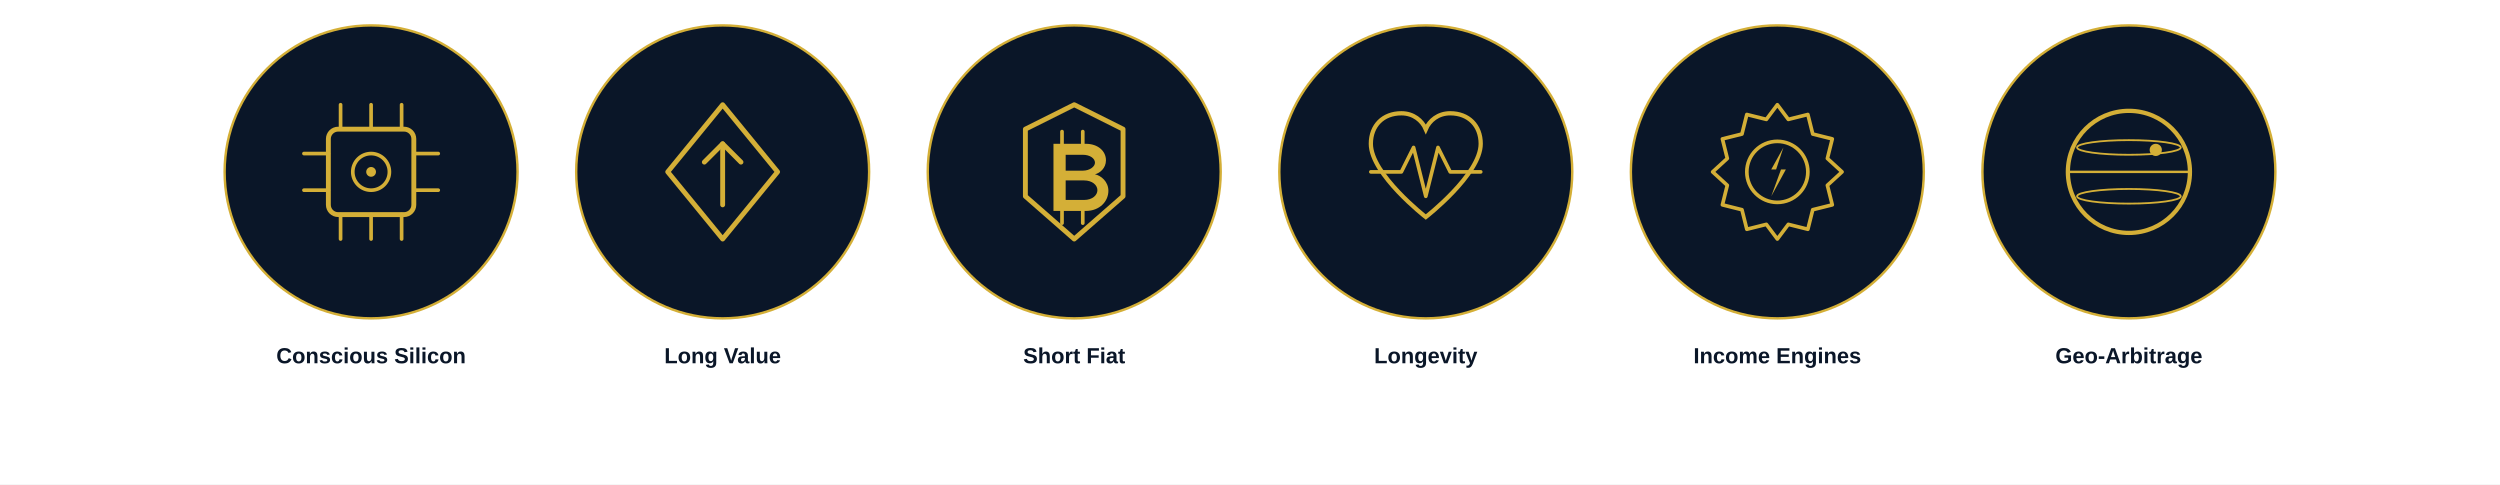
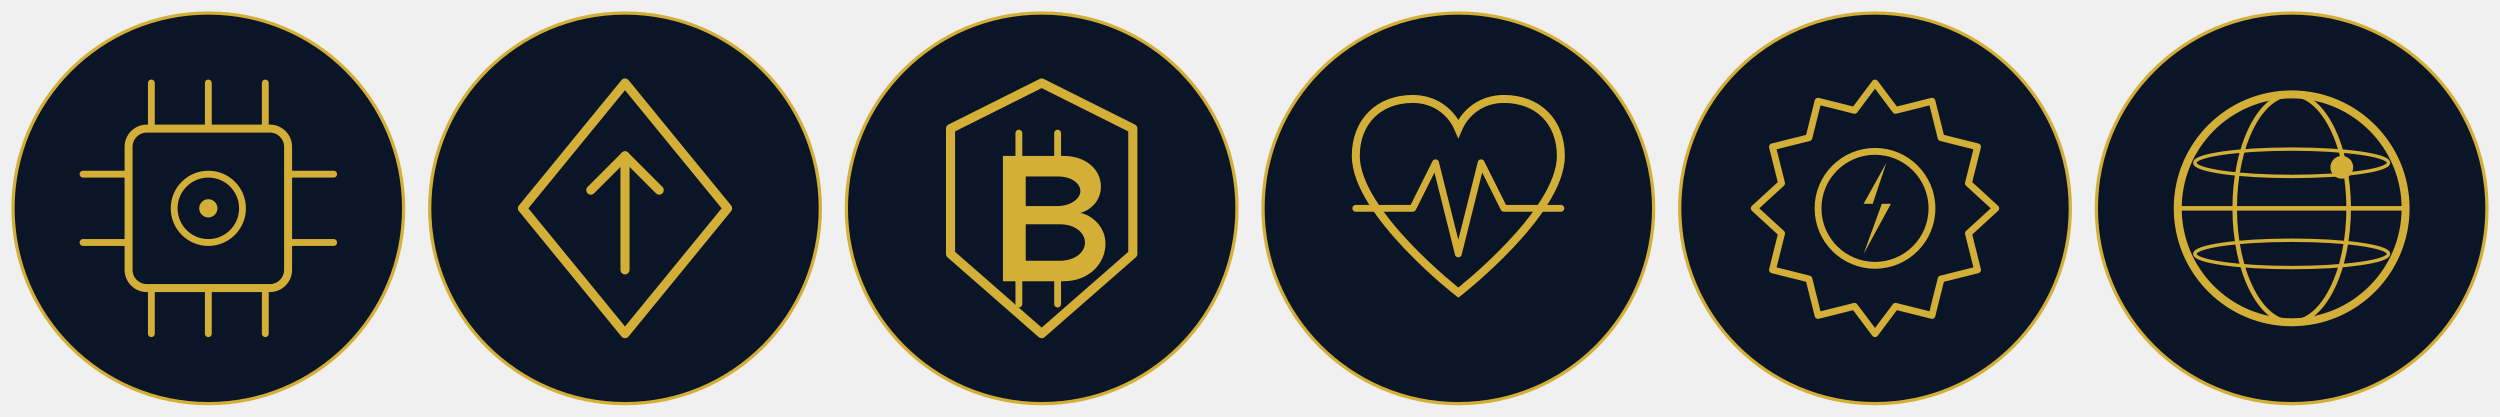
- <svg xmlns="http://www.w3.org/2000/svg" viewBox="0 0 3200 620" width="3200" height="620">
-   <rect width="3200" height="620" fill="#ffffff" />
-   <g transform="translate(275,20) scale(0.78125)">
-     <circle cx="256" cy="256" r="240" fill="#0a1628" />
-     <circle cx="256" cy="256" r="240" fill="none" stroke="#d4af37" stroke-width="4" />
-     <g clip-path="url(#circle-clip)">
-       <rect x="186" y="186" width="140" height="140" rx="16" fill="none" stroke="#d4af37" stroke-width="8" />
-       <line x1="206" y1="186" x2="206" y2="146" stroke="#d4af37" stroke-width="6" stroke-linecap="round" />
-       <line x1="256" y1="186" x2="256" y2="146" stroke="#d4af37" stroke-width="6" stroke-linecap="round" />
-       <line x1="306" y1="186" x2="306" y2="146" stroke="#d4af37" stroke-width="6" stroke-linecap="round" />
-       <line x1="206" y1="326" x2="206" y2="366" stroke="#d4af37" stroke-width="6" stroke-linecap="round" />
-       <line x1="256" y1="326" x2="256" y2="366" stroke="#d4af37" stroke-width="6" stroke-linecap="round" />
-       <line x1="306" y1="326" x2="306" y2="366" stroke="#d4af37" stroke-width="6" stroke-linecap="round" />
-       <line x1="186" y1="226" x2="146" y2="226" stroke="#d4af37" stroke-width="6" stroke-linecap="round" />
-       <line x1="186" y1="286" x2="146" y2="286" stroke="#d4af37" stroke-width="6" stroke-linecap="round" />
-       <line x1="326" y1="226" x2="366" y2="226" stroke="#d4af37" stroke-width="6" stroke-linecap="round" />
-       <line x1="326" y1="286" x2="366" y2="286" stroke="#d4af37" stroke-width="6" stroke-linecap="round" />
-       <circle cx="256" cy="256" r="30" fill="none" stroke="#d4af37" stroke-width="6" />
-       <circle cx="256" cy="256" r="8" fill="#d4af37" />
-     </g>
+ <svg xmlns="http://www.w3.org/2000/svg" viewBox="0 0 3072 512" width="3072" height="512">
+   <defs>
+     <clipPath id="c1">
+       <circle cx="256" cy="256" r="240" />
+     </clipPath>
+     <clipPath id="c2">
+       <circle cx="768" cy="256" r="240" />
+     </clipPath>
+     <clipPath id="c3">
+       <circle cx="1280" cy="256" r="240" />
+     </clipPath>
+     <clipPath id="c4">
+       <circle cx="1792" cy="256" r="240" />
+     </clipPath>
+     <clipPath id="c5">
+       <circle cx="2304" cy="256" r="240" />
+     </clipPath>
+     <clipPath id="c6">
+       <circle cx="2816" cy="256" r="240" />
+     </clipPath>
+   </defs>
+   <circle cx="256" cy="256" r="240" fill="#0a1628" />
+   <circle cx="256" cy="256" r="240" fill="none" stroke="#d4af37" stroke-width="4" />
+   <g clip-path="url(#c1)" transform="translate(256,256) scale(1.4) translate(-256,-256)">
+     <rect x="186" y="186" width="140" height="140" rx="16" fill="none" stroke="#d4af37" stroke-width="7" />
+     <line x1="206" y1="186" x2="206" y2="146" stroke="#d4af37" stroke-width="6" stroke-linecap="round" />
+     <line x1="256" y1="186" x2="256" y2="146" stroke="#d4af37" stroke-width="6" stroke-linecap="round" />
+     <line x1="306" y1="186" x2="306" y2="146" stroke="#d4af37" stroke-width="6" stroke-linecap="round" />
+     <line x1="206" y1="326" x2="206" y2="366" stroke="#d4af37" stroke-width="6" stroke-linecap="round" />
+     <line x1="256" y1="326" x2="256" y2="366" stroke="#d4af37" stroke-width="6" stroke-linecap="round" />
+     <line x1="306" y1="326" x2="306" y2="366" stroke="#d4af37" stroke-width="6" stroke-linecap="round" />
+     <line x1="186" y1="226" x2="146" y2="226" stroke="#d4af37" stroke-width="6" stroke-linecap="round" />
+     <line x1="186" y1="286" x2="146" y2="286" stroke="#d4af37" stroke-width="6" stroke-linecap="round" />
+     <line x1="326" y1="226" x2="366" y2="226" stroke="#d4af37" stroke-width="6" stroke-linecap="round" />
+     <line x1="326" y1="286" x2="366" y2="286" stroke="#d4af37" stroke-width="6" stroke-linecap="round" />
+     <circle cx="256" cy="256" r="30" fill="none" stroke="#d4af37" stroke-width="6" />
+     <circle cx="256" cy="256" r="8" fill="#d4af37" />
  </g>
-   <text x="475" y="465" font-family="Arial, Helvetica, sans-serif" font-size="28" font-weight="bold" fill="#0a1628" text-anchor="middle">Conscious Silicon</text>
-   <g transform="translate(725,20) scale(0.78125)">
-     <circle cx="256" cy="256" r="240" fill="#0a1628" />
-     <circle cx="256" cy="256" r="240" fill="none" stroke="#d4af37" stroke-width="4" />
-     <g clip-path="url(#circle-clip)">
-       <polygon points="256,146 346,256 256,366 166,256" fill="none" stroke="#d4af37" stroke-width="8" stroke-linejoin="round" />
-       <line x1="256" y1="310" x2="256" y2="210" stroke="#d4af37" stroke-width="8" stroke-linecap="round" />
-       <polyline points="226,240 256,210 286,240" fill="none" stroke="#d4af37" stroke-width="8" stroke-linecap="round" stroke-linejoin="round" />
-     </g>
+   <circle cx="768" cy="256" r="240" fill="#0a1628" />
+   <circle cx="768" cy="256" r="240" fill="none" stroke="#d4af37" stroke-width="4" />
+   <g clip-path="url(#c2)" transform="translate(768,256) scale(1.4) translate(-768,-256)">
+     <polygon points="768,146 858,256 768,366 678,256" fill="none" stroke="#d4af37" stroke-width="8" stroke-linejoin="round" />
+     <line x1="768" y1="310" x2="768" y2="210" stroke="#d4af37" stroke-width="8" stroke-linecap="round" />
+     <polyline points="738,240 768,210 798,240" fill="none" stroke="#d4af37" stroke-width="8" stroke-linecap="round" stroke-linejoin="round" />
  </g>
-   <text x="925" y="465" font-family="Arial, Helvetica, sans-serif" font-size="28" font-weight="bold" fill="#0a1628" text-anchor="middle">Long Value</text>
-   <g transform="translate(1175,20) scale(0.78125)">
-     <circle cx="256" cy="256" r="240" fill="#0a1628" />
-     <circle cx="256" cy="256" r="240" fill="none" stroke="#d4af37" stroke-width="4" />
-     <path d="M256 146 L336 186 L336 296 L256 366 L176 296 L176 186 Z" fill="none" stroke="#d4af37" stroke-width="8" stroke-linejoin="round" />
-     <line x1="236" y1="190" x2="236" y2="210" stroke="#d4af37" stroke-width="6" stroke-linecap="round" />
-     <line x1="270" y1="190" x2="270" y2="210" stroke="#d4af37" stroke-width="6" stroke-linecap="round" />
-     <line x1="236" y1="320" x2="236" y2="340" stroke="#d4af37" stroke-width="6" stroke-linecap="round" />
-     <line x1="270" y1="320" x2="270" y2="340" stroke="#d4af37" stroke-width="6" stroke-linecap="round" />
-     <path d="M222 210 L275 210 C295 210 308 222 308 237 C308 250 298 258 290 260 C300 262 312 272 312 287 C312 304 298 320 275 320 L222 320 Z M242 228 L242 254 L270 254 C282 254 290 247 290 241 C290 234 282 228 270 228 Z M242 270 L242 302 L272 302 C286 302 294 294 294 286 C294 278 286 270 272 270 Z" fill="#d4af37" />
+   <circle cx="1280" cy="256" r="240" fill="#0a1628" />
+   <circle cx="1280" cy="256" r="240" fill="none" stroke="#d4af37" stroke-width="4" />
+   <g clip-path="url(#c3)" transform="translate(1280,256) scale(1.4) translate(-1280,-256)">
+     <path d="M1280 146 L1360 186 L1360 296 L1280 366 L1200 296 L1200 186 Z" fill="none" stroke="#d4af37" stroke-width="8" stroke-linejoin="round" />
+     <line x1="1260" y1="190" x2="1260" y2="210" stroke="#d4af37" stroke-width="6" stroke-linecap="round" />
+     <line x1="1294" y1="190" x2="1294" y2="210" stroke="#d4af37" stroke-width="6" stroke-linecap="round" />
+     <line x1="1260" y1="320" x2="1260" y2="340" stroke="#d4af37" stroke-width="6" stroke-linecap="round" />
+     <line x1="1294" y1="320" x2="1294" y2="340" stroke="#d4af37" stroke-width="6" stroke-linecap="round" />
+     <path d="M1246 210 L1299 210 C1319 210 1332 222 1332 237 C1332 250 1322 258 1314 260 C1324 262 1336 272 1336 287 C1336 304 1322 320 1299 320 L1246 320 Z M1266 228 L1266 254 L1294 254 C1306 254 1314 247 1314 241 C1314 234 1306 228 1294 228 Z M1266 270 L1266 302 L1296 302 C1310 302 1318 294 1318 286 C1318 278 1310 270 1296 270 Z" fill="#d4af37" />
  </g>
-   <text x="1375" y="465" font-family="Arial, Helvetica, sans-serif" font-size="28" font-weight="bold" fill="#0a1628" text-anchor="middle">Short Fiat</text>
-   <g transform="translate(1625,20) scale(0.78125)">
-     <circle cx="256" cy="256" r="240" fill="#0a1628" />
-     <circle cx="256" cy="256" r="240" fill="none" stroke="#d4af37" stroke-width="4" />
-     <g clip-path="url(#circle-clip)">
-       <path d="M256 330 C256 330 166 260 166 210 C166 180 186 160 216 160 C236 160 250 172 256 186 C262 172 276 160 296 160 C326 160 346 180 346 210 C346 260 256 330 256 330Z" fill="none" stroke="#d4af37" stroke-width="7" />
-       <polyline points="166,256 216,256 236,216 256,296 276,216 296,256 346,256" fill="none" stroke="#d4af37" stroke-width="6" stroke-linecap="round" stroke-linejoin="round" />
-     </g>
+   <circle cx="1792" cy="256" r="240" fill="#0a1628" />
+   <circle cx="1792" cy="256" r="240" fill="none" stroke="#d4af37" stroke-width="4" />
+   <g clip-path="url(#c4)" transform="translate(1792,256) scale(1.4) translate(-1792,-256)">
+     <path d="M1792 330 C1792 330 1702 260 1702 210 C1702 180 1722 160 1752 160 C1772 160 1786 172 1792 186 C1798 172 1812 160 1832 160 C1862 160 1882 180 1882 210 C1882 260 1792 330 1792 330Z" fill="none" stroke="#d4af37" stroke-width="7" />
+     <polyline points="1702,256 1752,256 1772,216 1792,296 1812,216 1832,256 1882,256" fill="none" stroke="#d4af37" stroke-width="6" stroke-linecap="round" stroke-linejoin="round" />
  </g>
-   <text x="1825" y="465" font-family="Arial, Helvetica, sans-serif" font-size="28" font-weight="bold" fill="#0a1628" text-anchor="middle">Longevity</text>
-   <g transform="translate(2075,20) scale(0.78125)">
-     <circle cx="256" cy="256" r="240" fill="#0a1628" />
-     <circle cx="256" cy="256" r="240" fill="none" stroke="#d4af37" stroke-width="4" />
-     <g clip-path="url(#circle-clip)">
-       <path d="M256 146 L274 170 L306 162 L314 194 L346 202 L338 234 L362 256 L338 278 L346 310 L314 318 L306 350 L274 342 L256 366 L238 342 L206 350 L198 318 L166 310 L174 278 L150 256 L174 234 L166 202 L198 194 L206 162 L238 170 Z" fill="none" stroke="#d4af37" stroke-width="6" stroke-linejoin="round" />
-       <circle cx="256" cy="256" r="50" fill="none" stroke="#d4af37" stroke-width="6" />
-       <polygon points="266,216 246,252 262,252 246,296 270,252 254,252" fill="#d4af37" />
-     </g>
+   <circle cx="2304" cy="256" r="240" fill="#0a1628" />
+   <circle cx="2304" cy="256" r="240" fill="none" stroke="#d4af37" stroke-width="4" />
+   <g clip-path="url(#c5)" transform="translate(2304,256) scale(1.4) translate(-2304,-256)">
+     <path d="M2304 146 L2322 170 L2354 162 L2362 194 L2394 202 L2386 234 L2410 256 L2386 278 L2394 310 L2362 318 L2354 350 L2322 342 L2304 366 L2286 342 L2254 350 L2246 318 L2214 310 L2222 278 L2198 256 L2222 234 L2214 202 L2246 194 L2254 162 L2286 170 Z" fill="none" stroke="#d4af37" stroke-width="6" stroke-linejoin="round" />
+     <circle cx="2304" cy="256" r="50" fill="none" stroke="#d4af37" stroke-width="6" />
+     <polygon points="2314,216 2294,252 2310,252 2294,296 2318,252 2302,252" fill="#d4af37" />
  </g>
-   <text x="2275" y="465" font-family="Arial, Helvetica, sans-serif" font-size="28" font-weight="bold" fill="#0a1628" text-anchor="middle">Income Engines</text>
-   <g transform="translate(2525,20) scale(0.78125)">
-     <circle cx="256" cy="256" r="240" fill="#0a1628" />
-     <circle cx="256" cy="256" r="240" fill="none" stroke="#d4af37" stroke-width="4" />
-     <g clip-path="url(#circle-clip)">
-       <circle cx="256" cy="256" r="100" fill="none" stroke="#d4af37" stroke-width="7" />
-       <line x1="156" y1="256" x2="356" y2="256" stroke="#d4af37" stroke-width="4" />
-       <ellipse cx="256" cy="216" rx="85" ry="12" fill="none" stroke="#d4af37" stroke-width="3" />
-       <ellipse cx="256" cy="296" rx="85" ry="12" fill="none" stroke="#d4af37" stroke-width="3" />
-       <circle cx="300" cy="220" r="10" fill="#d4af37" />
-     </g>
+   <circle cx="2816" cy="256" r="240" fill="#0a1628" />
+   <circle cx="2816" cy="256" r="240" fill="none" stroke="#d4af37" stroke-width="4" />
+   <g clip-path="url(#c6)" transform="translate(2816,256) scale(1.4) translate(-2816,-256)">
+     <circle cx="2816" cy="256" r="100" fill="none" stroke="#d4af37" stroke-width="7" />
+     <line x1="2716" y1="256" x2="2916" y2="256" stroke="#d4af37" stroke-width="4" />
+     <ellipse cx="2816" cy="256" rx="50" ry="100" fill="none" stroke="#d4af37" stroke-width="4" />
+     <ellipse cx="2816" cy="216" rx="85" ry="12" fill="none" stroke="#d4af37" stroke-width="3" />
+     <ellipse cx="2816" cy="296" rx="85" ry="12" fill="none" stroke="#d4af37" stroke-width="3" />
+     <circle cx="2860" cy="220" r="10" fill="#d4af37" />
  </g>
-   <text x="2725" y="465" font-family="Arial, Helvetica, sans-serif" font-size="28" font-weight="bold" fill="#0a1628" text-anchor="middle">Geo-Arbitrage</text>
</svg>
